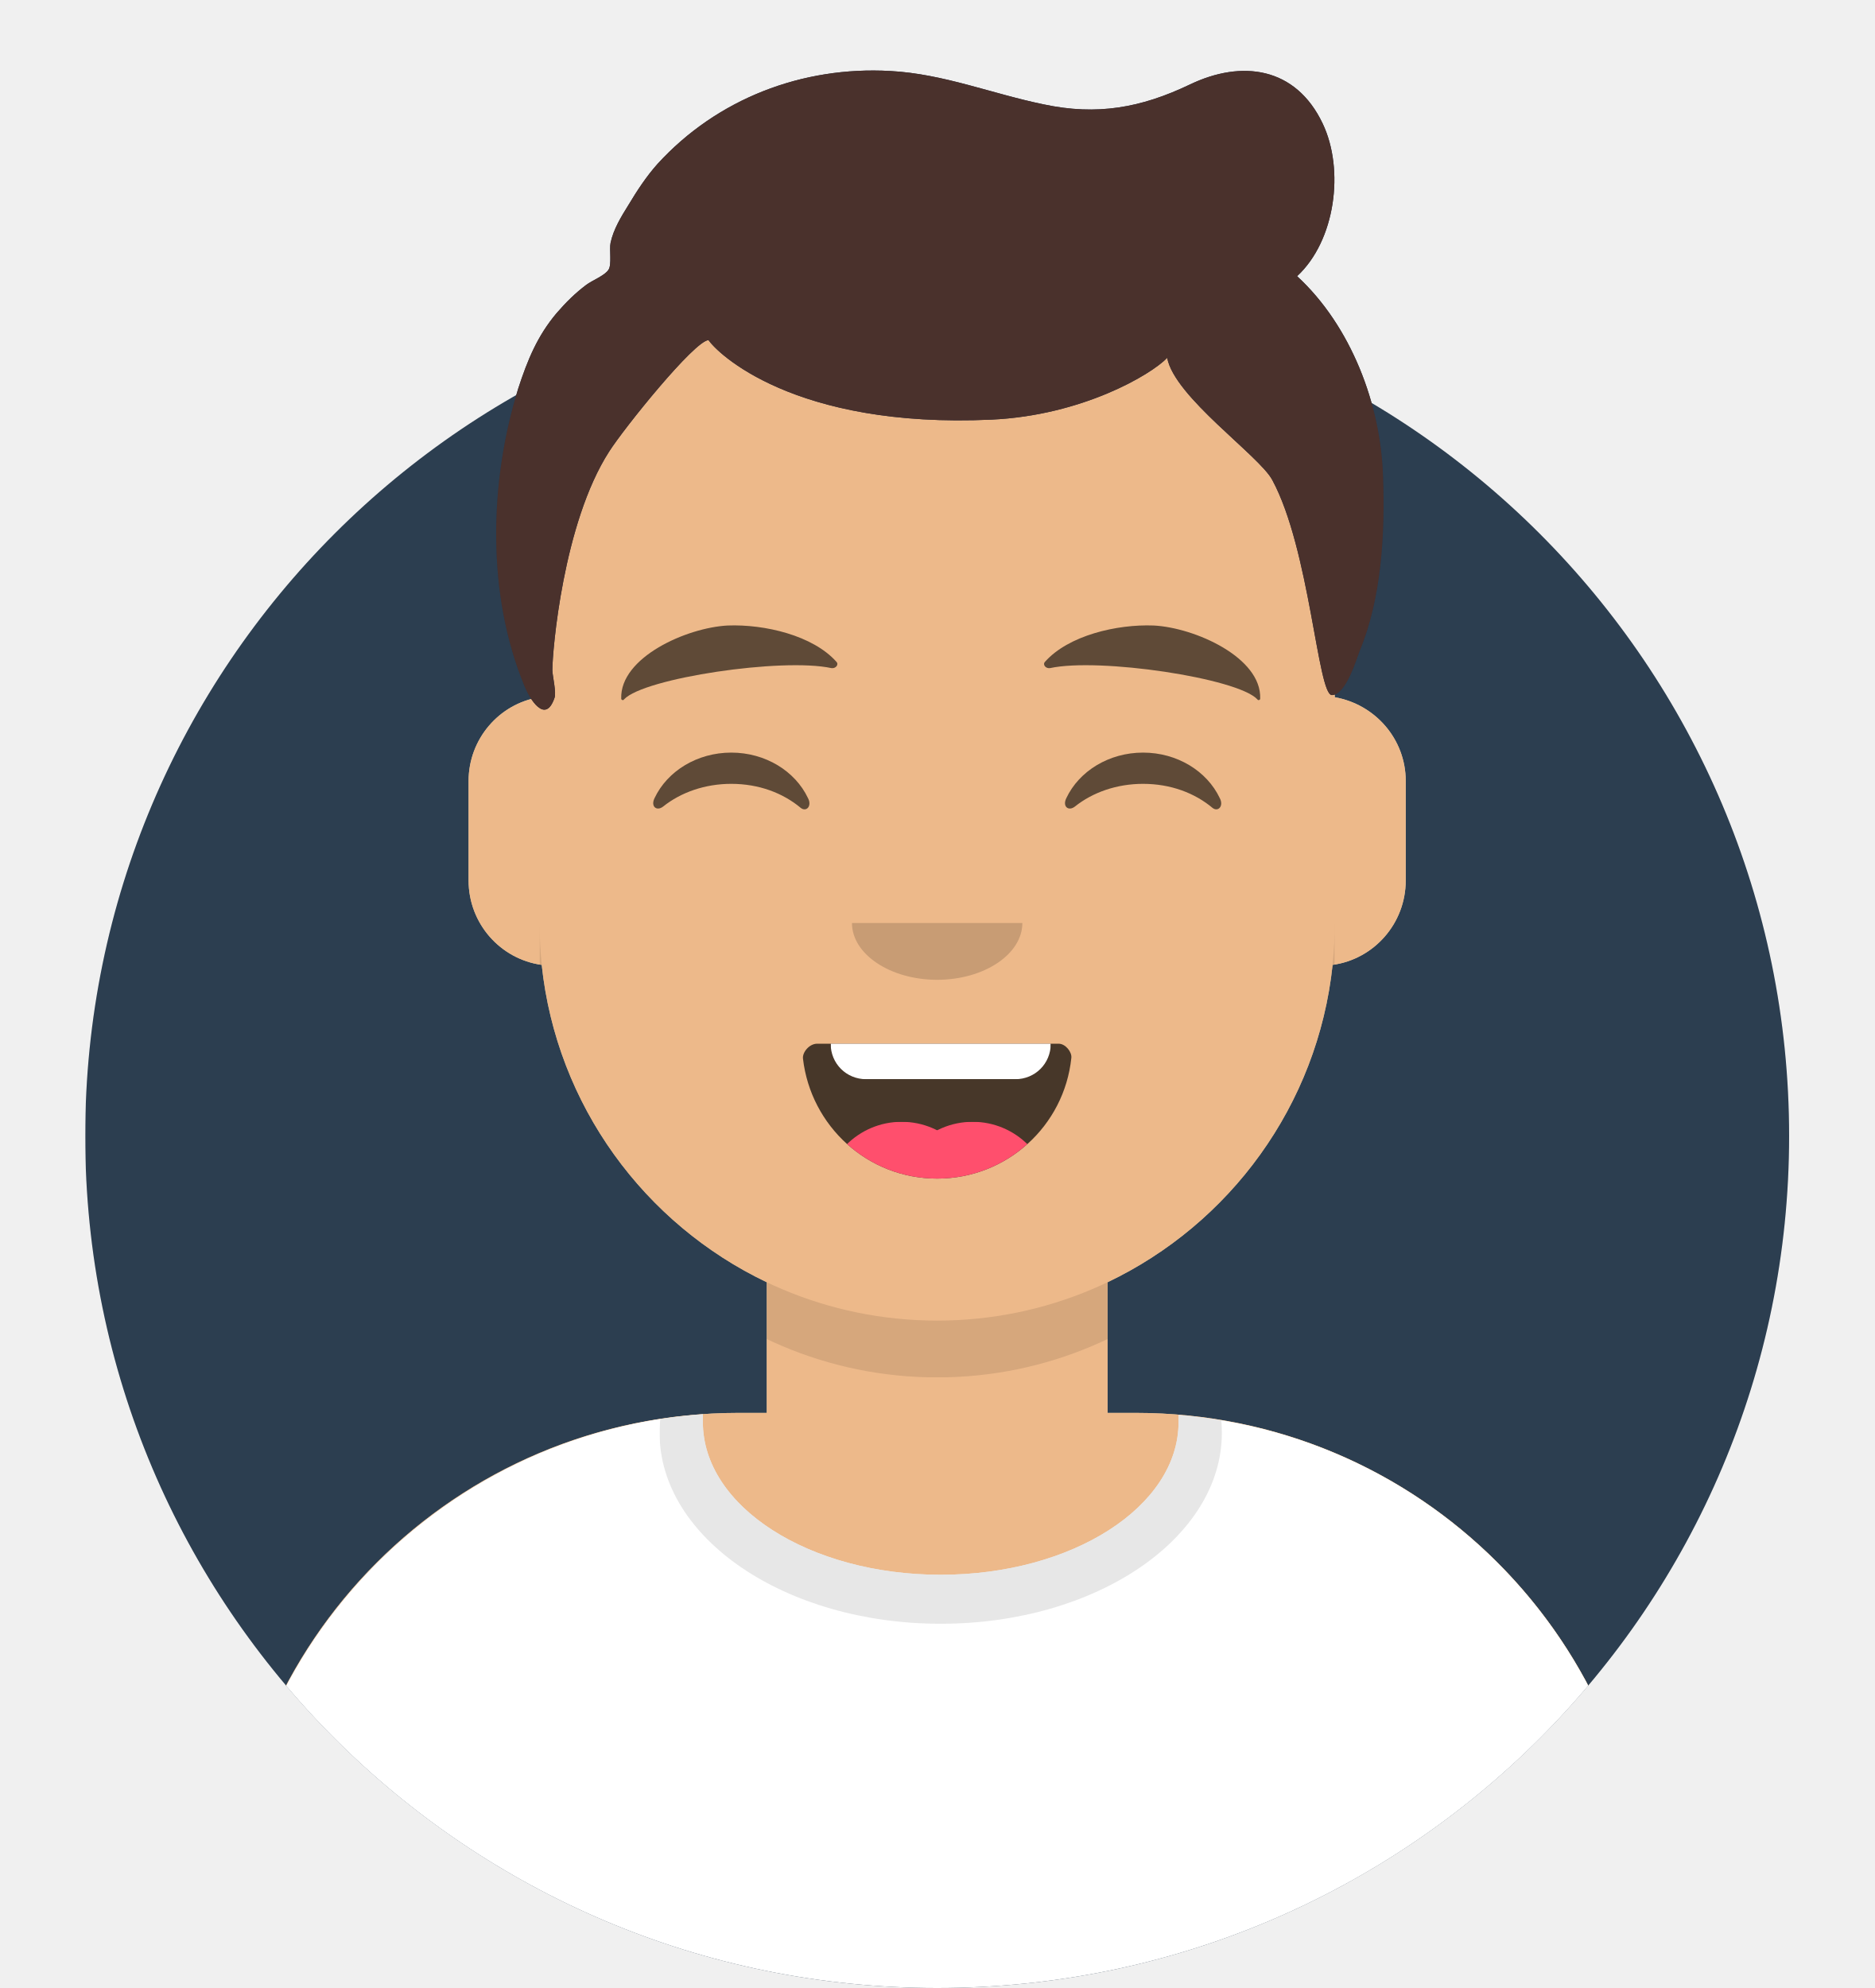
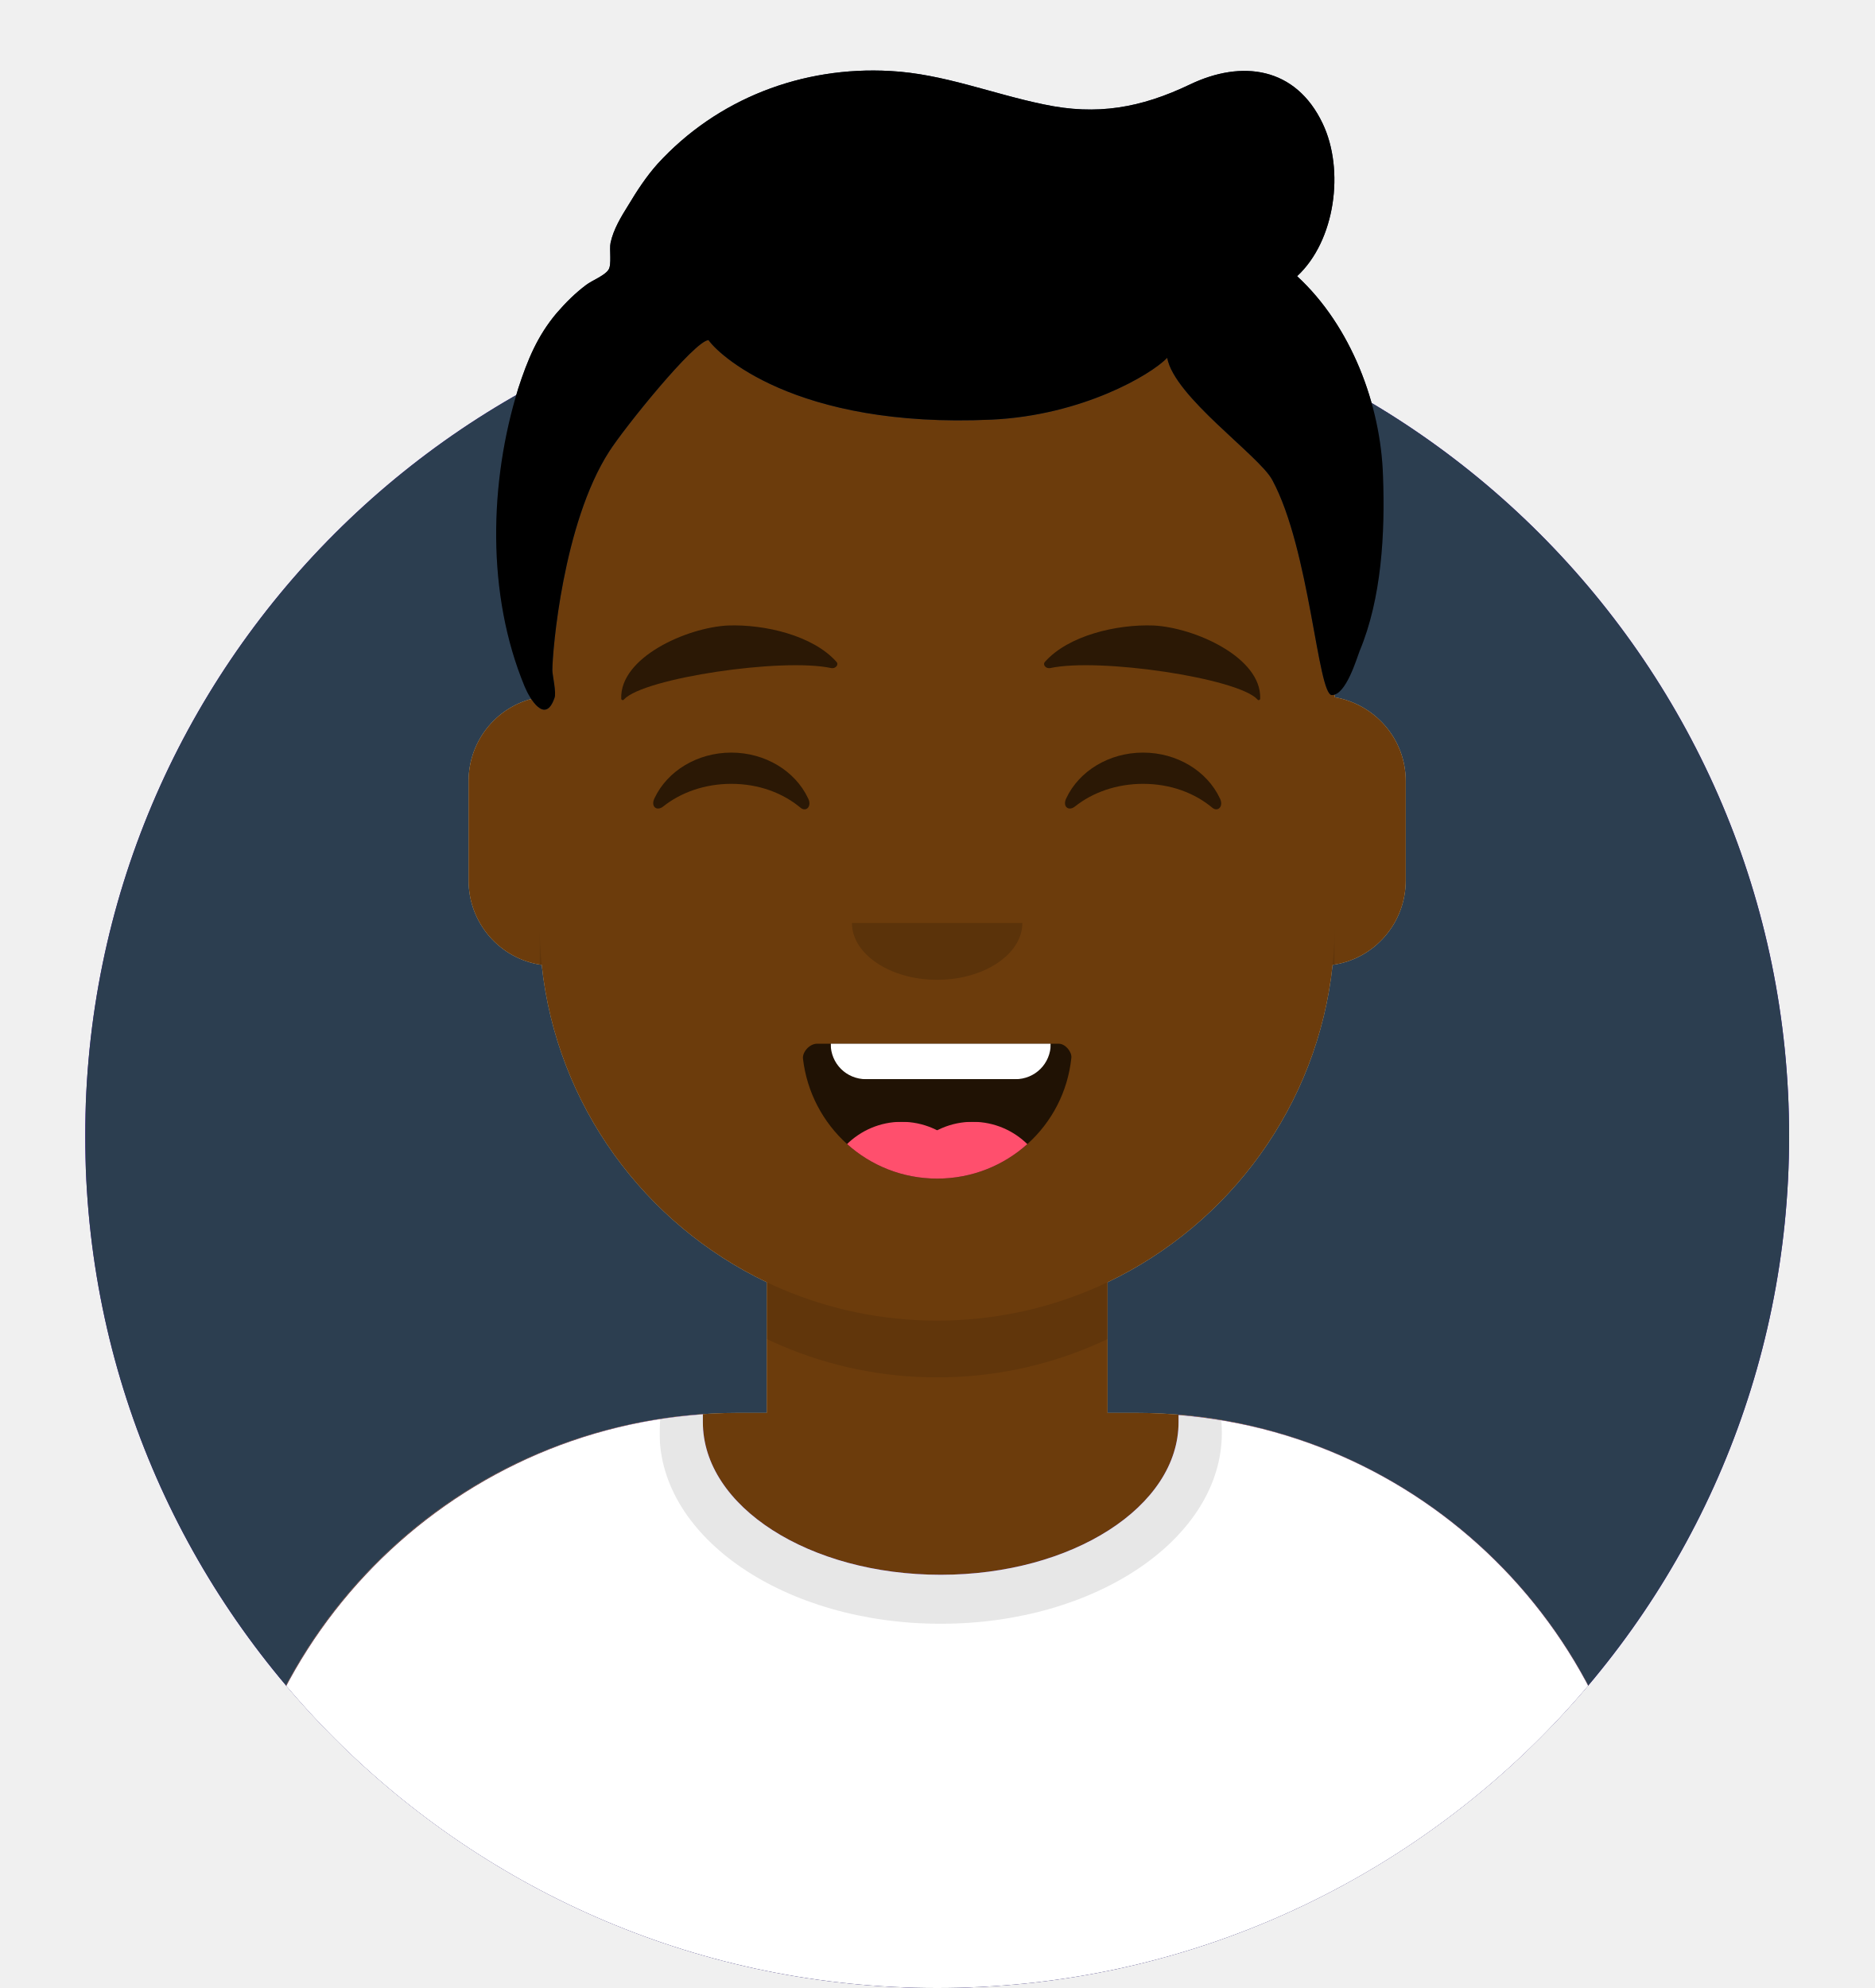
<svg xmlns="http://www.w3.org/2000/svg" version="1.1" id="Layer_1" x="0px" y="0px" viewBox="0 0 264 280" style="enable-background:new 0 0 264 280;" xml:space="preserve">
  <style type="text/css">
- 	.st0{fill-rule:evenodd;clip-rule:evenodd;fill:#E6E6E6;}
+ 	.st0{fill-rule:evenodd;clip-rule:evenodd;fill:#5015bd;}
	.st1{filter:url(#Adobe_OpacityMaskFilter);}
	.st2{fill-rule:evenodd;clip-rule:evenodd;fill:#FFFFFF;}
	.st3{mask:url(#mask-2_1_);}
	.st4{fill-rule:evenodd;clip-rule:evenodd;fill:#2C3E50;}
	.st5{filter:url(#Adobe_OpacityMaskFilter_1_);}
	.st6{mask:url(#mask-4_1_);}
	.st7{fill-rule:evenodd;clip-rule:evenodd;fill:#D0C6AC;}
	.st8{filter:url(#Adobe_OpacityMaskFilter_2_);}
	.st9{mask:url(#mask-6_1_);}
- 	.st10{fill-rule:evenodd;clip-rule:evenodd;fill:#EDB98A;}
+ 	.st10{fill-rule:evenodd;clip-rule:evenodd;fill:#6c3c0c;}
	.st11{filter:url(#Adobe_OpacityMaskFilter_3_);}
	.st12{mask:url(#mask-6_2_);fill-rule:evenodd;clip-rule:evenodd;fill-opacity:0.1;}
	.st13{filter:url(#Adobe_OpacityMaskFilter_4_);}
	.st14{mask:url(#react-mask-952_1_);}
	.st15{filter:url(#Adobe_OpacityMaskFilter_5_);}
	.st16{opacity:0.6;mask:url(#react-mask-952_2_);}
	.st17{fill-rule:evenodd;clip-rule:evenodd;fill-opacity:0.16;}
	.st18{fill-rule:evenodd;clip-rule:evenodd;fill-opacity:0.7;}
	.st19{filter:url(#Adobe_OpacityMaskFilter_6_);}
	.st20{mask:url(#react-mask-934_1_);fill-rule:evenodd;clip-rule:evenodd;fill:#FFFFFF;}
	.st21{filter:url(#Adobe_OpacityMaskFilter_7_);}
	.st22{mask:url(#react-mask-934_2_);}
	.st23{fill-rule:evenodd;clip-rule:evenodd;fill:#FF4F6D;}
	.st24{fill-rule:evenodd;clip-rule:evenodd;fill-opacity:0.6;}
	.st25{filter:url(#Adobe_OpacityMaskFilter_8_);}
	.st26{mask:url(#react-mask-925_1_);}
	.st27{fill-rule:evenodd;clip-rule:evenodd;fill:#28354B;}
	.st28{filter:url(#Adobe_OpacityMaskFilter_9_);}
	.st29{mask:url(#react-mask-924_1_);}
- 	.st30{fill-rule:evenodd;clip-rule:evenodd;fill:#4A312C;}
+ 	.st30{fill-rule:evenodd;clip-rule:evenodd;fill:#00000;}
</style>
  <g>
    <g transform="translate(-825, -1100)">
      <g transform="translate(825, 1100)">
        <g id="Circle" transform="translate(12, 40)">
          <g id="Circle-Background">
            <circle class="st0" cx="120" cy="120" r="120" />
          </g>
          <defs>
            <filter id="Adobe_OpacityMaskFilter" filterUnits="userSpaceOnUse" x="0" y="0" width="240" height="240">
              <feColorMatrix type="matrix" values="1 0 0 0 0  0 1 0 0 0  0 0 1 0 0  0 0 0 1 0" />
            </filter>
          </defs>
          <mask maskUnits="userSpaceOnUse" x="0" y="0" width="240" height="240" id="mask-2_1_">
            <g class="st1">
              <circle id="path-1_1_" class="st2" cx="120" cy="120" r="120" />
            </g>
          </mask>
          <g class="st3">
            <rect class="st4" width="240" height="240" />
          </g>
        </g>
        <g id="Mask">
			</g>
        <defs>
          <filter id="Adobe_OpacityMaskFilter_1_" filterUnits="userSpaceOnUse" x="-1" y="0" width="265" height="280">
            <feColorMatrix type="matrix" values="1 0 0 0 0  0 1 0 0 0  0 0 1 0 0  0 0 0 1 0" />
          </filter>
        </defs>
        <mask maskUnits="userSpaceOnUse" x="-1" y="0" width="265" height="280" id="mask-4_1_">
          <g class="st5">
            <path id="path-3_1_" class="st2" d="M12,160c0,66.3,53.7,120,120,120s120-53.7,120-120h12V0H0v160H12z" />
          </g>
        </mask>
        <g id="Avataaar" class="st6">
          <g id="Body" transform="translate(32, 36)">
            <g>
              <path class="st7" d="M124,144.6V163h4l0,0c39.8,0,72,32.2,72,72v9H0v-9c0-39.8,32.2-72,72-72l0,0h4v-18.4        c-17.2-8.2-29.6-24.9-31.7-44.7C38.5,99.1,34,94.1,34,88V74c0-5.9,4.3-10.9,10-11.8V56l0,0c0-30.9,25.1-56,56-56l0,0l0,0        c30.9,0,56,25.1,56,56v6.2c5.7,1,10,5.9,10,11.8v14c0,6.1-4.5,11.1-10.3,11.9C153.6,119.7,141.2,136.4,124,144.6z" />
            </g>
            <defs>
              <filter id="Adobe_OpacityMaskFilter_2_" filterUnits="userSpaceOnUse" x="-32" y="0" width="264" height="244">
                <feColorMatrix type="matrix" values="1 0 0 0 0  0 1 0 0 0  0 0 1 0 0  0 0 0 1 0" />
              </filter>
            </defs>
            <mask maskUnits="userSpaceOnUse" x="-32" y="0" width="264" height="244" id="mask-6_1_">
              <g class="st8">
                <path id="path-5_1_" class="st2" d="M124,144.6V163h4l0,0c39.8,0,72,32.2,72,72v9H0v-9c0-39.8,32.2-72,72-72l0,0h4v-18.4         c-17.2-8.2-29.6-24.9-31.7-44.7C38.5,99.1,34,94.1,34,88V74c0-5.9,4.3-10.9,10-11.8V56l0,0c0-30.9,25.1-56,56-56l0,0l0,0         c30.9,0,56,25.1,56,56v6.2c5.7,1,10,5.9,10,11.8v14c0,6.1-4.5,11.1-10.3,11.9C153.6,119.7,141.2,136.4,124,144.6z" />
              </g>
            </mask>
            <g class="st9">
              <g id="Color" transform="translate(-32, 0)">
                <rect class="st10" width="264" height="244" />
              </g>
            </g>
            <defs>
              <filter id="Adobe_OpacityMaskFilter_3_" filterUnits="userSpaceOnUse" x="44" y="79" width="112" height="79">
                <feColorMatrix type="matrix" values="1 0 0 0 0  0 1 0 0 0  0 0 1 0 0  0 0 0 1 0" />
              </filter>
            </defs>
            <mask maskUnits="userSpaceOnUse" x="44" y="79" width="112" height="79" id="mask-6_2_">
              <g class="st11">
                <path id="path-5_2_" class="st2" d="M124,144.6V163h4l0,0c39.8,0,72,32.2,72,72v9H0v-9c0-39.8,32.2-72,72-72l0,0h4v-18.4         c-17.2-8.2-29.6-24.9-31.7-44.7C38.5,99.1,34,94.1,34,88V74c0-5.9,4.3-10.9,10-11.8V56l0,0c0-30.9,25.1-56,56-56l0,0l0,0         c30.9,0,56,25.1,56,56v6.2c5.7,1,10,5.9,10,11.8v14c0,6.1-4.5,11.1-10.3,11.9C153.6,119.7,141.2,136.4,124,144.6z" />
              </g>
            </mask>
            <path id="Neck-Shadow" class="st12" d="M156,79v23c0,30.9-25.1,56-56,56s-56-25.1-56-56V79v15c0,30.9,25.1,56,56,56       s56-25.1,56-56V79z" />
          </g>
          <g transform="translate(0, 170)">
            <g id="Clothes">
              <path class="st0" d="M166,29.3c37,3,66,34,66,71.8v8.9H32v-8.9C32,63,61.6,31.8,99,29.2c0,0.4,0,0.7,0,1.1        c0,11.9,15,21.5,33.5,21.5S166,42.2,166,30.3C166,30,166,29.6,166,29.3z" />
            </g>
            <defs>
              <filter id="Adobe_OpacityMaskFilter_4_" filterUnits="userSpaceOnUse" x="0" y="0" width="264" height="110">
                <feColorMatrix type="matrix" values="1 0 0 0 0  0 1 0 0 0  0 0 1 0 0  0 0 0 1 0" />
              </filter>
            </defs>
            <mask maskUnits="userSpaceOnUse" x="0" y="0" width="264" height="110" id="react-mask-952_1_">
              <g class="st13">
                <path id="react-path-951_1_" class="st2" d="M166,29.3c37,3,66,34,66,71.8v8.9H32v-8.9C32,63,61.6,31.8,99,29.2         c0,0.4,0,0.7,0,1.1c0,11.9,15,21.5,33.5,21.5S166,42.2,166,30.3C166,30,166,29.6,166,29.3z" />
              </g>
            </mask>
            <g class="st14">
              <rect class="st2" width="264" height="110" />
            </g>
            <defs>
              <filter id="Adobe_OpacityMaskFilter_5_" filterUnits="userSpaceOnUse" x="92.9" y="4.9" width="79.3" height="53.8">
                <feColorMatrix type="matrix" values="1 0 0 0 0  0 1 0 0 0  0 0 1 0 0  0 0 0 1 0" />
              </filter>
            </defs>
            <mask maskUnits="userSpaceOnUse" x="92.9" y="4.9" width="79.3" height="53.8" id="react-mask-952_2_">
              <g class="st15">
                <path id="react-path-951_2_" class="st2" d="M166,29.3c37,3,66,34,66,71.8v8.9H32v-8.9C32,63,61.6,31.8,99,29.2         c0,0.4,0,0.7,0,1.1c0,11.9,15,21.5,33.5,21.5S166,42.2,166,30.3C166,30,166,29.6,166,29.3z" />
              </g>
            </mask>
            <g id="Shadowy" class="st16">
              <g transform="translate(92, 4)">
                <ellipse class="st17" cx="40.5" cy="27.8" rx="39.6" ry="26.9" />
              </g>
            </g>
          </g>
          <g id="Face" transform="translate(76, 82)">
            <g transform="translate(2, 52)">
              <g id="Mouth">
                <path class="st18" d="M35.1,15.1C36.2,24.6,44.2,32,54,32c9.8,0,17.9-7.4,18.9-17c0.1-0.8-0.8-2-1.8-2c-14.9,0-26.3,0-34,0         C36,13,35,14.2,35.1,15.1z" />
              </g>
              <defs>
                <filter id="Adobe_OpacityMaskFilter_6_" filterUnits="userSpaceOnUse" x="39" y="2" width="31" height="16">
                  <feColorMatrix type="matrix" values="1 0 0 0 0  0 1 0 0 0  0 0 1 0 0  0 0 0 1 0" />
                </filter>
              </defs>
              <mask maskUnits="userSpaceOnUse" x="39" y="2" width="31" height="16" id="react-mask-934_1_">
                <g class="st19">
                  <path id="react-path-933_1_" class="st2" d="M35.1,15.1C36.2,24.6,44.2,32,54,32c9.8,0,17.9-7.4,18.9-17          c0.1-0.8-0.8-2-1.8-2c-14.9,0-26.3,0-34,0C36,13,35,14.2,35.1,15.1z" />
                </g>
              </mask>
              <path id="Teeth" class="st20" d="M44,2h21c2.8,0,5,2.2,5,5v6c0,2.8-2.2,5-5,5H44c-2.8,0-5-2.2-5-5V7C39,4.2,41.2,2,44,2z" />
              <defs>
                <filter id="Adobe_OpacityMaskFilter_7_" filterUnits="userSpaceOnUse" x="38" y="24" width="32" height="22">
                  <feColorMatrix type="matrix" values="1 0 0 0 0  0 1 0 0 0  0 0 1 0 0  0 0 0 1 0" />
                </filter>
              </defs>
              <mask maskUnits="userSpaceOnUse" x="38" y="24" width="32" height="22" id="react-mask-934_2_">
                <g class="st21">
                  <path id="react-path-933_2_" class="st2" d="M35.1,15.1C36.2,24.6,44.2,32,54,32c9.8,0,17.9-7.4,18.9-17          c0.1-0.8-0.8-2-1.8-2c-14.9,0-26.3,0-34,0C36,13,35,14.2,35.1,15.1z" />
                </g>
              </mask>
              <g id="Tongue" class="st22">
                <g transform="translate(38, 24)">
                  <circle class="st23" cx="11" cy="11" r="11" />
                  <circle class="st23" cx="21" cy="11" r="11" />
                </g>
              </g>
            </g>
            <g transform="translate(28, 40)">
              <path id="Nose" class="st17" d="M16,8c0,4.4,5.4,8,12,8l0,0c6.6,0,12-3.6,12-8" />
            </g>
            <g transform="translate(0, 8)">
              <path id="Squint" class="st24" d="M16.2,22.4C18,18.6,22.2,16,27,16c4.8,0,9,2.6,10.8,6.4c0.6,1.1-0.2,2-1,1.4        c-2.5-2.1-5.9-3.4-9.8-3.4c-3.7,0-7.1,1.2-9.6,3.2C16.5,24.3,15.6,23.6,16.2,22.4z" />
              <path class="st24" d="M74.2,22.4C76,18.6,80.2,16,85,16c4.8,0,9,2.6,10.8,6.4c0.6,1.1-0.2,2-1,1.4c-2.5-2.1-5.9-3.4-9.8-3.4        c-3.7,0-7.1,1.2-9.6,3.2C74.5,24.3,73.6,23.6,74.2,22.4z" />
            </g>
            <g>
              <path id="Eyebrow" class="st24" d="M26.5,6.1c-5.8,0.3-15.2,4.5-15,10.3c0,0.2,0.3,0.3,0.4,0.1c2.8-3,22.3-5.9,29.2-4.4        c0.6,0.1,1.1-0.5,0.7-0.9C38.5,7.5,31.7,5.9,26.5,6.1" />
              <path class="st24" d="M86.5,6.1c5.8,0.3,15.2,4.5,15,10.3c0,0.2-0.3,0.3-0.4,0.1c-2.8-3-22.3-5.9-29.2-4.4        c-0.6,0.1-1.1-0.5-0.7-0.9C74.5,7.5,81.3,5.9,86.5,6.1" />
            </g>
          </g>
          <g id="Top">
            <defs>
              <filter id="Adobe_OpacityMaskFilter_8_" filterUnits="userSpaceOnUse" x="-1" y="0" width="264" height="280">
                <feColorMatrix type="matrix" values="1 0 0 0 0  0 1 0 0 0  0 0 1 0 0  0 0 0 1 0" />
              </filter>
            </defs>
            <mask maskUnits="userSpaceOnUse" x="-1" y="0" width="264" height="280" id="react-mask-925_1_">
              <g class="st25">
                <rect id="react-path-927_1_" class="st2" width="264" height="280" />
              </g>
            </mask>
            <g class="st26">
              <g transform="translate(-1, 0)">
                <g id="Short-Hair">
                  <path class="st27" d="M183.7,38.9c5.4-5,6.7-15,3.6-21.5c-3.8-8-11.4-9-18.7-5.5c-6.9,3.3-13.1,4.4-20.6,2.8          c-7.3-1.5-14.1-4.3-21.6-4.7C114,9.3,102,13.9,93.6,23.1c-1.6,1.8-2.9,3.8-4.1,5.8c-1,1.6-2.1,3.4-2.5,5.3          c-0.2,0.9,0.2,3.1-0.3,3.8c-0.5,0.8-2.3,1.5-3.1,2.1c-1.6,1.2-2.9,2.5-4.2,4c-2.7,3.2-4.1,6.6-5.4,10.6          c-4.1,13.2-4.5,29,0.9,42c0.7,1.7,2.9,5.4,4.2,1.6c0.3-0.7-0.3-3.2-0.3-3.9c0-2.7,1.5-20.7,8-30.8c2.1-3.3,12-15.6,14-15.7          c1.1,1.7,11.9,12.5,39.9,11.2c12.7-0.6,22.4-6.3,24.7-8.7c1,5.5,13,13.8,14.8,17.2c5.3,9.8,6.4,30.3,8.4,30.3          s3.5-5.2,3.9-6.2c3.1-7.4,3.6-16.6,3.3-24.6C195.5,57,191.3,45.9,183.7,38.9z" />
                </g>
                <defs>
                  <filter id="Adobe_OpacityMaskFilter_9_" filterUnits="userSpaceOnUse" x="0" y="0" width="264" height="280">
                    <feColorMatrix type="matrix" values="1 0 0 0 0  0 1 0 0 0  0 0 1 0 0  0 0 0 1 0" />
                  </filter>
                </defs>
                <mask maskUnits="userSpaceOnUse" x="0" y="0" width="264" height="280" id="react-mask-924_1_">
                  <g class="st28">
                    <path id="react-path-926_1_" class="st2" d="M183.7,38.9c5.4-5,6.7-15,3.6-21.5c-3.8-8-11.4-9-18.7-5.5           c-6.9,3.3-13.1,4.4-20.6,2.8c-7.3-1.5-14.1-4.3-21.6-4.7C114,9.3,102,13.9,93.6,23.1c-1.6,1.8-2.9,3.8-4.1,5.8           c-1,1.6-2.1,3.4-2.5,5.3c-0.2,0.9,0.2,3.1-0.3,3.8c-0.5,0.8-2.3,1.5-3.1,2.1c-1.6,1.2-2.9,2.5-4.2,4           c-2.7,3.2-4.1,6.6-5.4,10.6c-4.1,13.2-4.5,29,0.9,42c0.7,1.7,2.9,5.4,4.2,1.6c0.3-0.7-0.3-3.2-0.3-3.9           c0-2.7,1.5-20.7,8-30.8c2.1-3.3,12-15.6,14-15.7c1.1,1.7,11.9,12.5,39.9,11.2c12.7-0.6,22.4-6.3,24.7-8.7           c1,5.5,13,13.8,14.8,17.2c5.3,9.8,6.4,30.3,8.4,30.3s3.5-5.2,3.9-6.2c3.1-7.4,3.6-16.6,3.3-24.6           C195.5,57,191.3,45.9,183.7,38.9z" />
                  </g>
                </mask>
                <g class="st29">
                  <g transform="translate(0, 0) ">
                    <rect class="st30" width="264" height="280" />
                  </g>
                </g>
              </g>
            </g>
          </g>
        </g>
      </g>
    </g>
  </g>
</svg>
